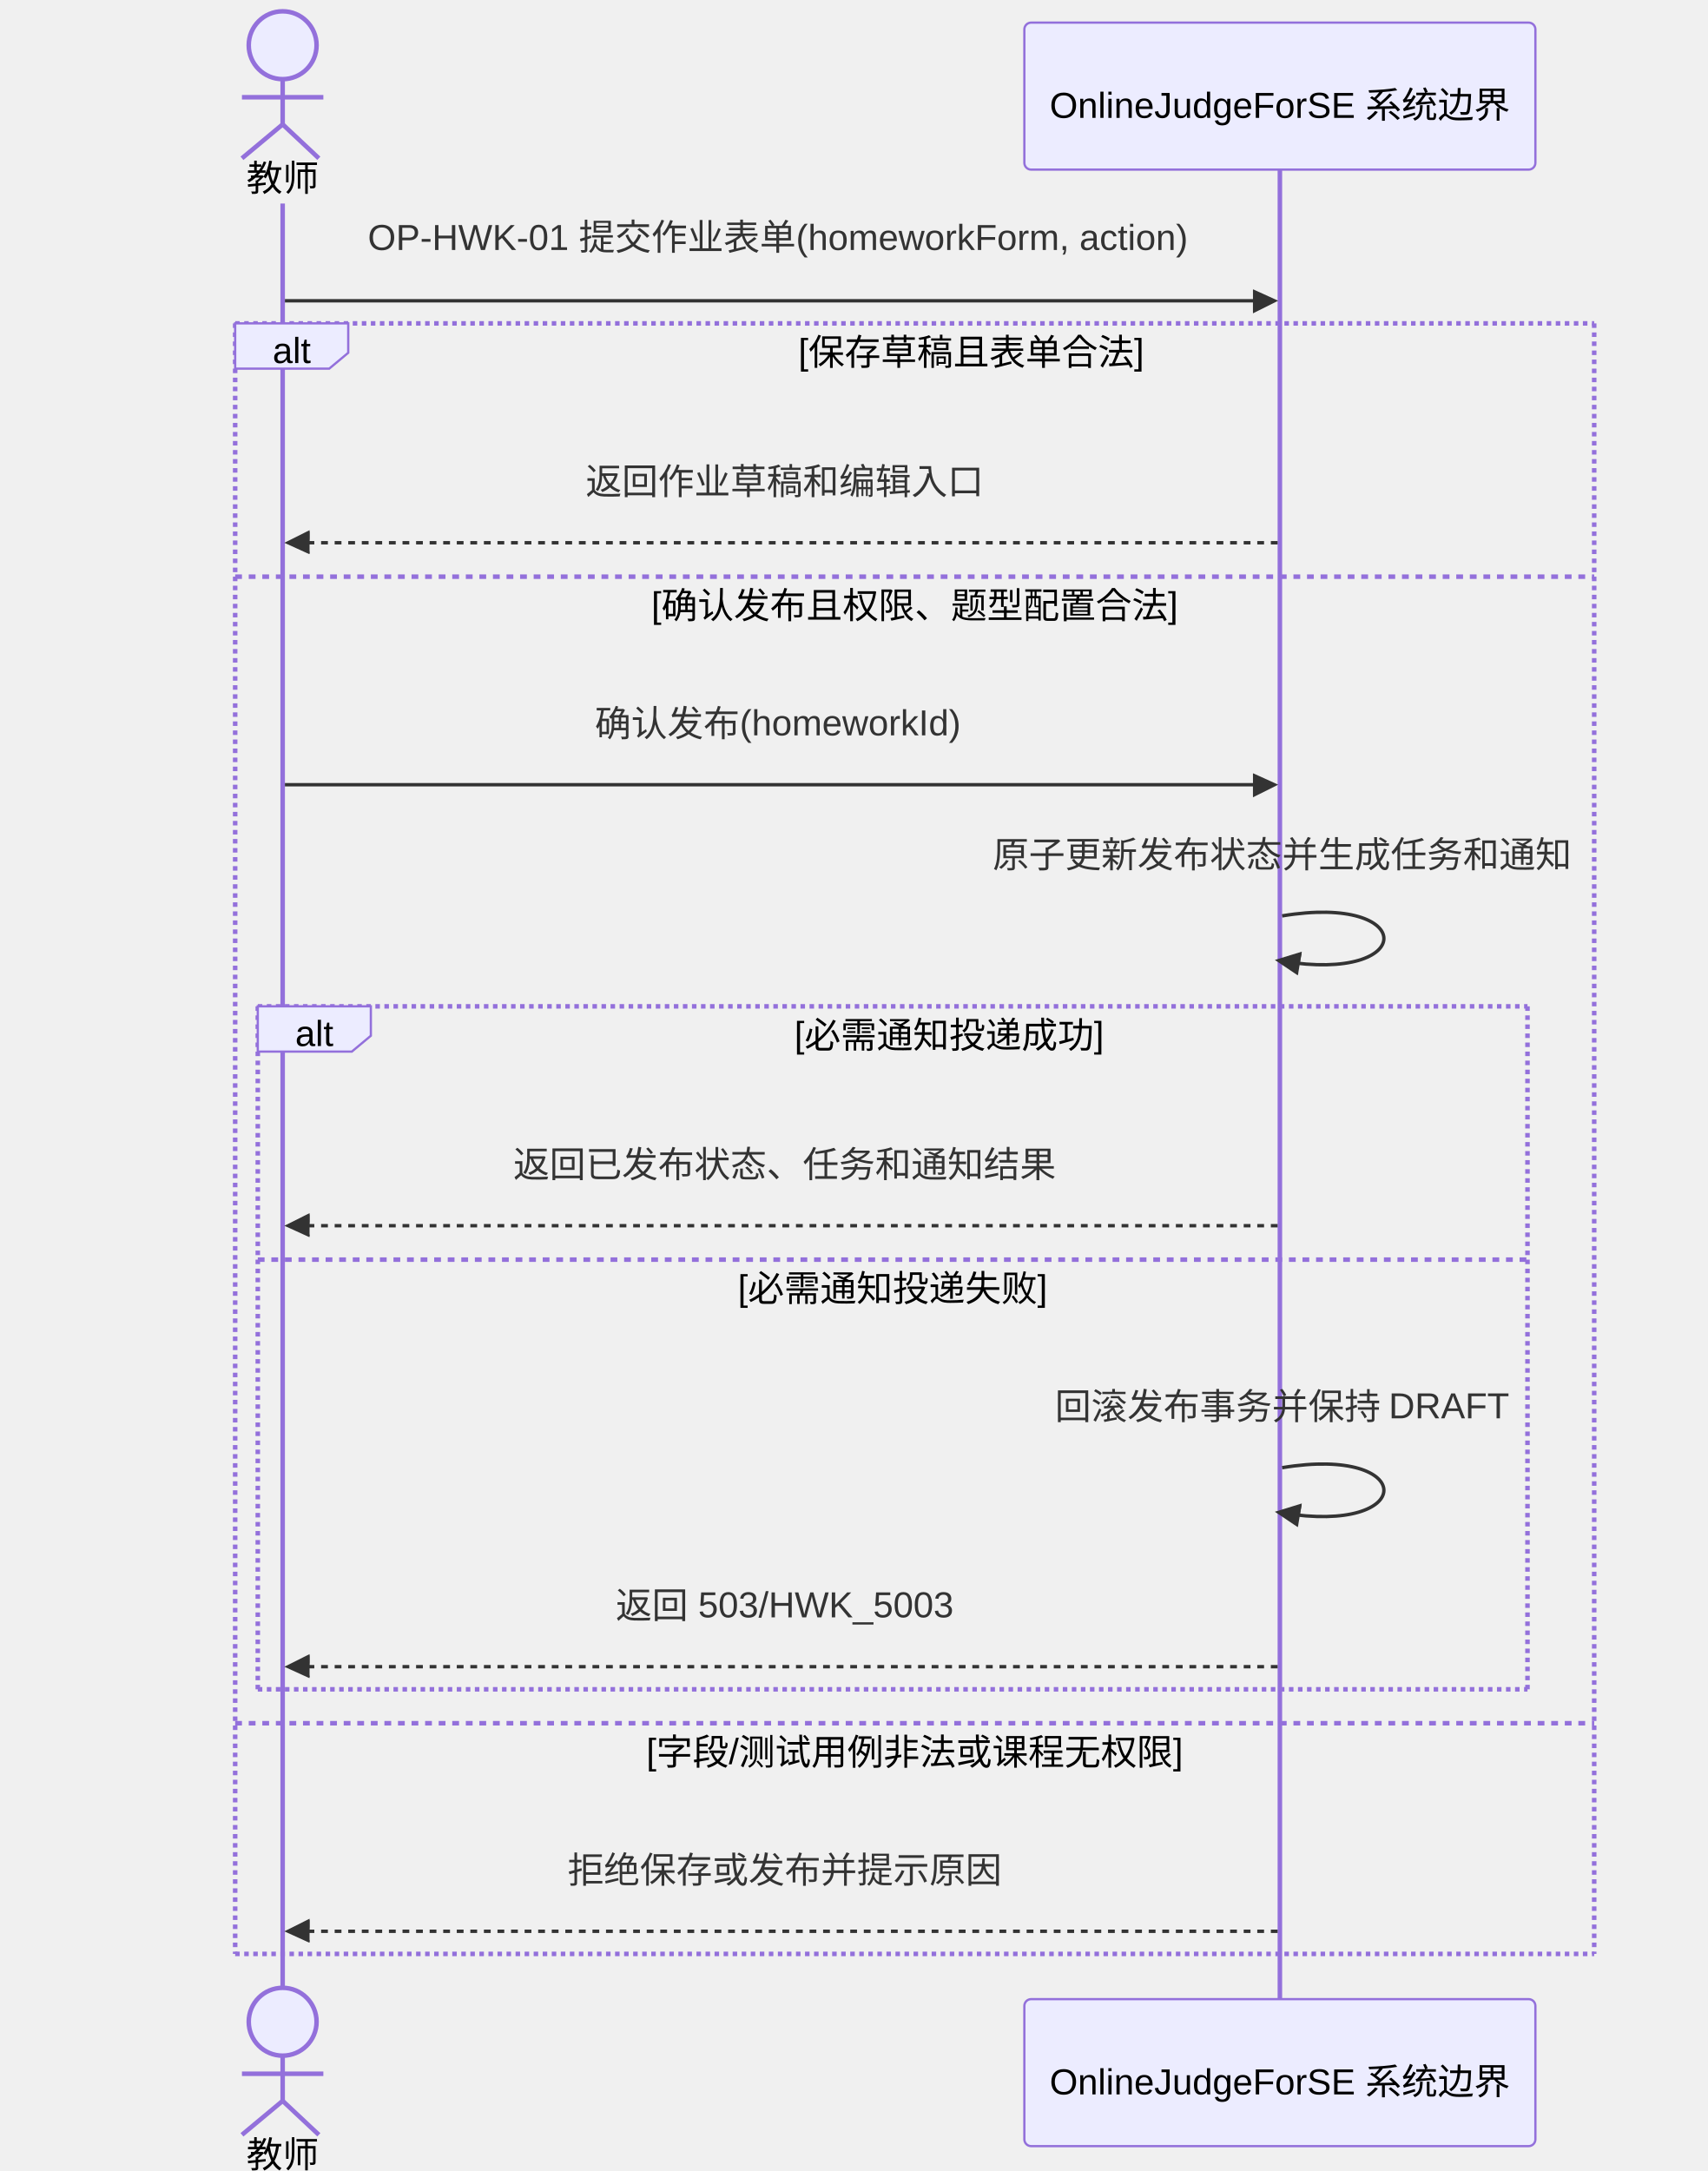
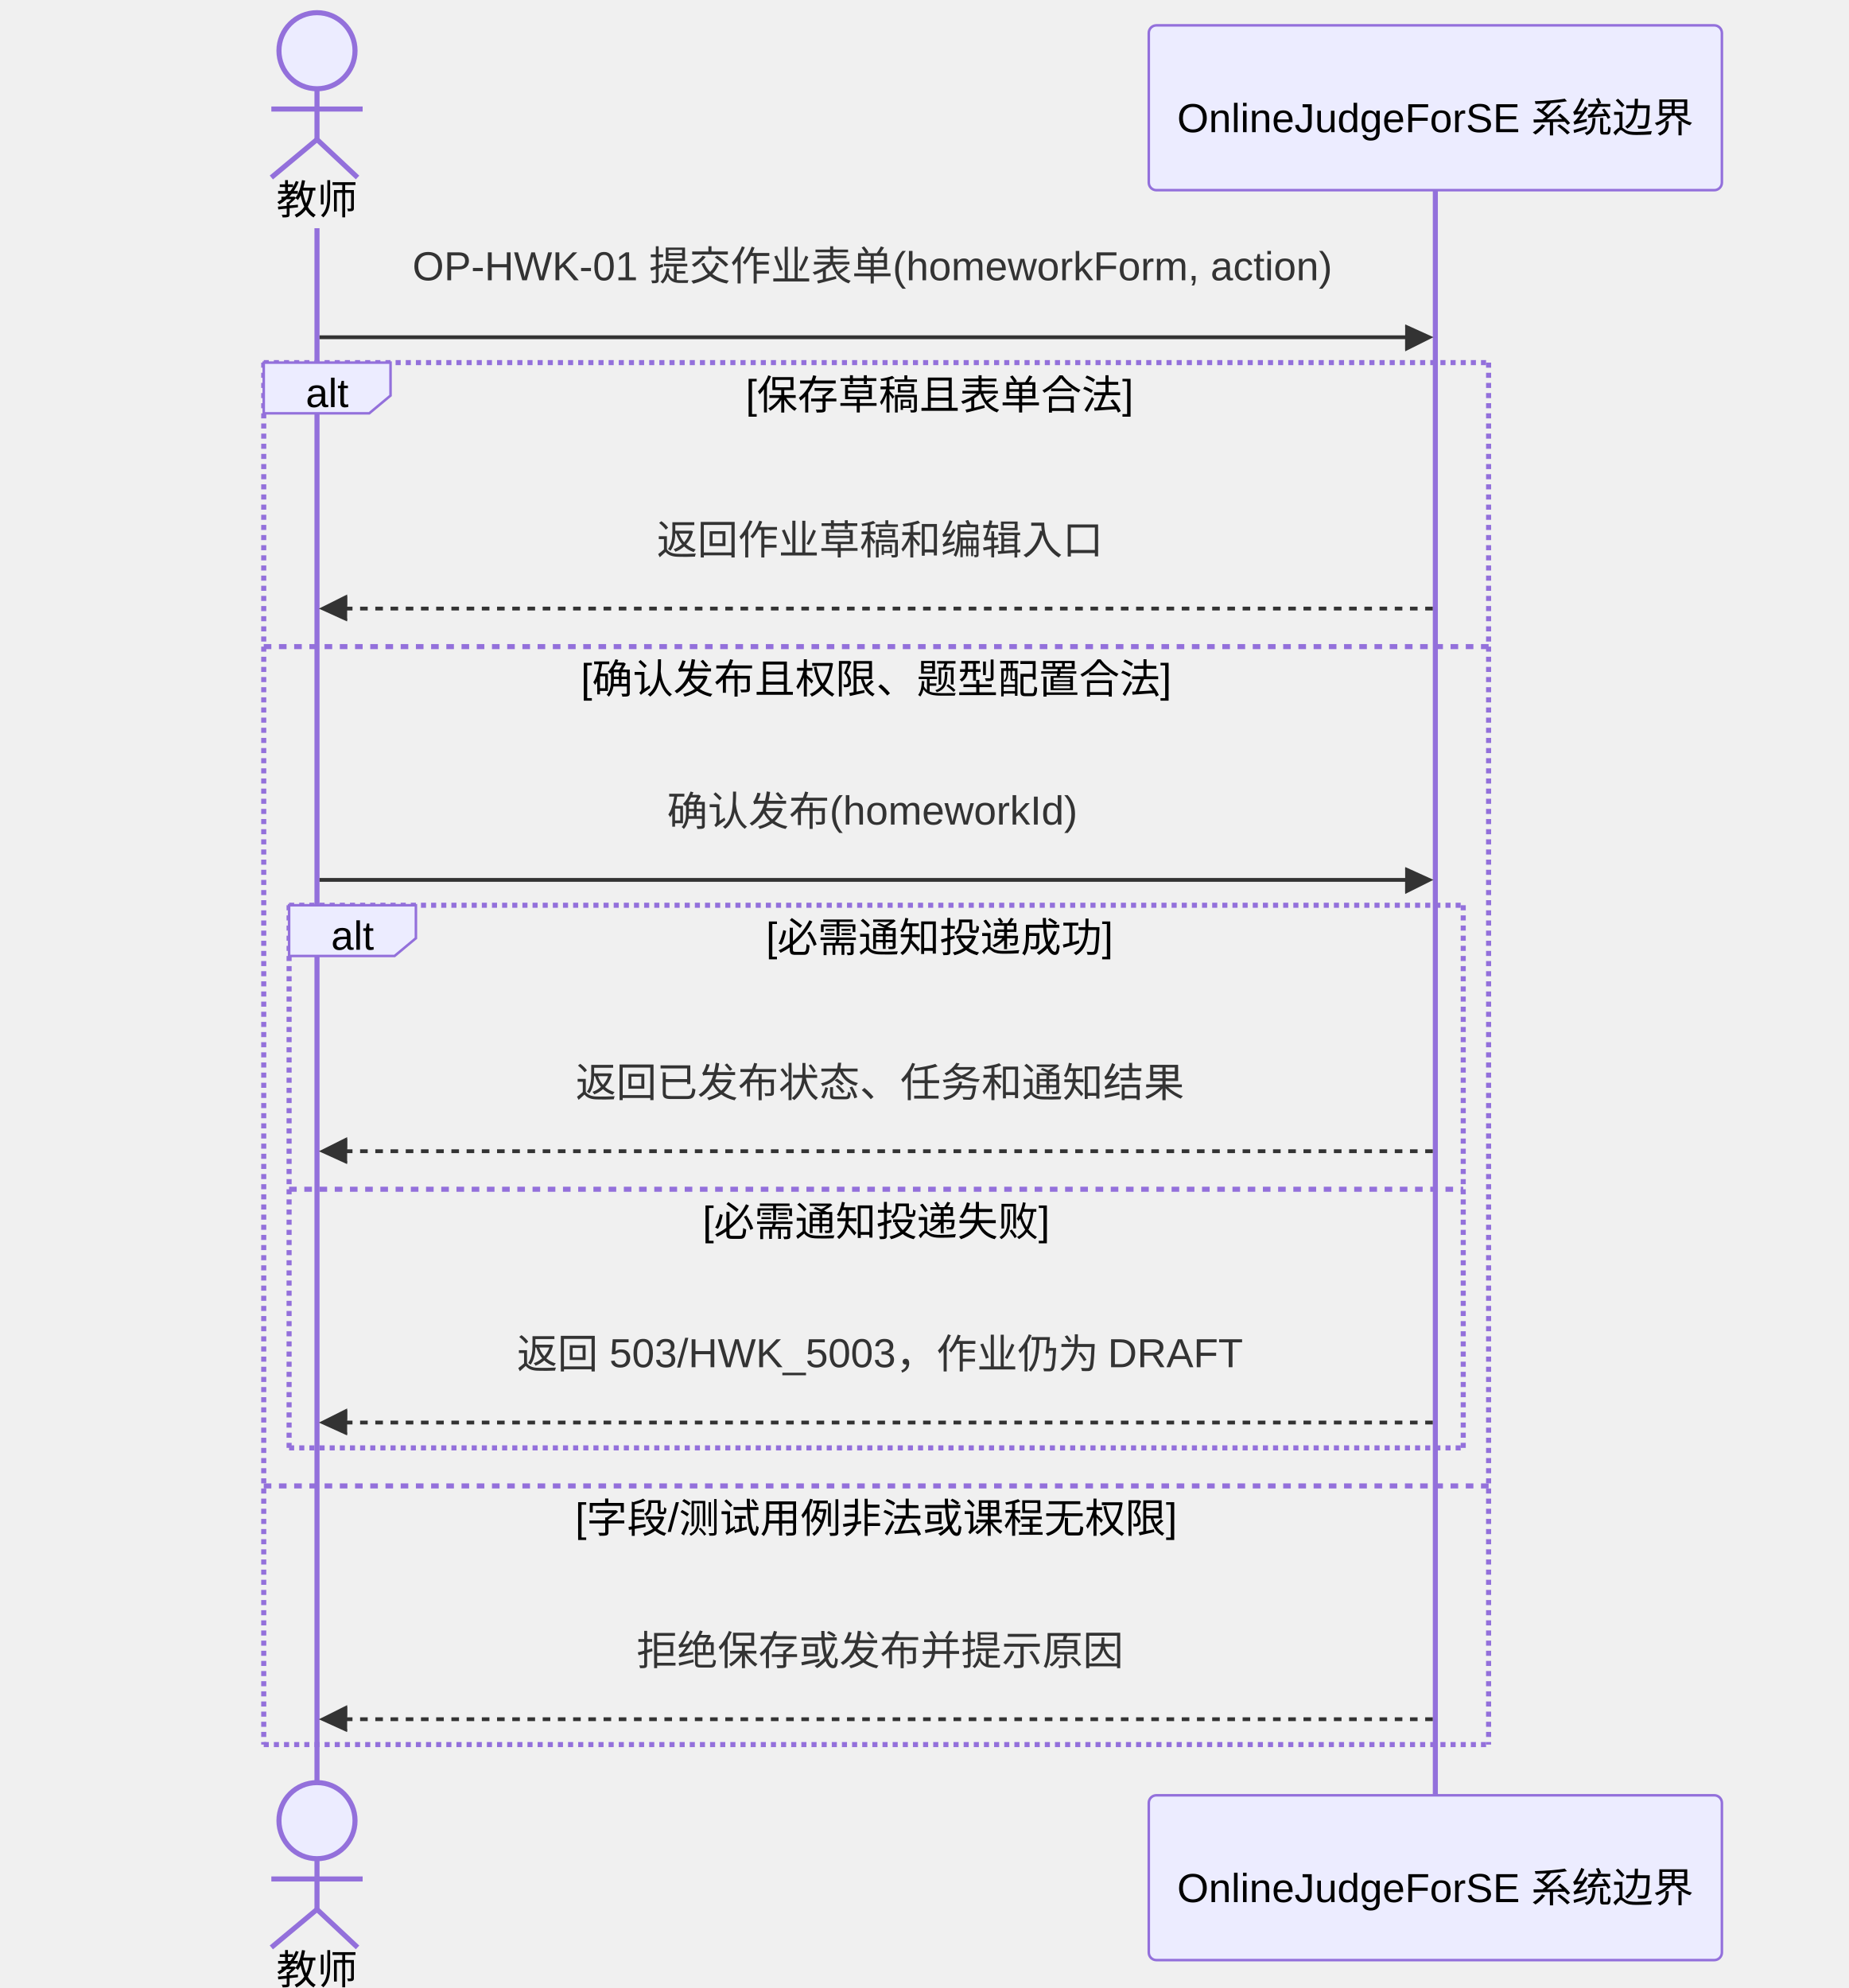
- <svg xmlns="http://www.w3.org/2000/svg" id="my-svg" width="100%" style="max-width: 755px;; background-color: white;" viewBox="-50 -10 755 960" role="graphics-document document" aria-roledescription="sequence">
+ <svg xmlns="http://www.w3.org/2000/svg" id="my-svg" width="100%" style="max-width: 729px;; background-color: white;" viewBox="-50 -10 729 784" role="graphics-document document" aria-roledescription="sequence">
  <g>
-     <rect x="403" y="874" fill="#eaeaea" stroke="#666" width="226" height="65" name="System" rx="3" ry="3" class="actor actor-bottom" />
-     <text x="516" y="906.5" dominant-baseline="central" alignment-baseline="central" class="actor actor-box" style="text-anchor: middle; font-size: 16px; font-weight: 400;">
+     <rect x="403" y="698" fill="#eaeaea" stroke="#666" width="226" height="65" name="System" rx="3" ry="3" class="actor actor-bottom" />
+     <text x="516" y="730.5" dominant-baseline="central" alignment-baseline="central" class="actor actor-box" style="text-anchor: middle; font-size: 16px; font-weight: 400;">
      <tspan x="516" dy="0">OnlineJudgeForSE 系统边界</tspan>
    </text>
  </g>
  <g />
  <g>
-     <line id="actor1" x1="516" y1="65" x2="516" y2="874" class="actor-line 200" stroke-width="0.5px" stroke="#999" name="System" data-et="life-line" data-id="System" />
+     <line id="actor1" x1="516" y1="65" x2="516" y2="698" class="actor-line 200" stroke-width="0.5px" stroke="#999" name="System" data-et="life-line" data-id="System" />
    <g id="root-1" data-et="participant" data-type="participant" data-id="System">
      <rect x="403" y="0" fill="#eaeaea" stroke="#666" width="226" height="65" name="System" rx="3" ry="3" class="actor actor-top" />
      <text x="516" y="32.5" dominant-baseline="central" alignment-baseline="central" class="actor actor-box" style="text-anchor: middle; font-size: 16px; font-weight: 400;">
        <tspan x="516" dy="0">OnlineJudgeForSE 系统边界</tspan>
      </text>
    </g>
  </g>
  <g>
-     <line id="actor0" x1="75" y1="80" x2="75" y2="874" class="actor-line 200" stroke-width="0.5px" stroke="#999" name="Teacher" data-et="life-line" data-id="Teacher" />
+     <line id="actor0" x1="75" y1="80" x2="75" y2="698" class="actor-line 200" stroke-width="0.5px" stroke="#999" name="Teacher" data-et="life-line" data-id="Teacher" />
  </g>
  <style>#my-svg{font-family:"trebuchet ms",verdana,arial,sans-serif;font-size:16px;fill:#333;}@keyframes edge-animation-frame{from{stroke-dashoffset:0;}}@keyframes dash{to{stroke-dashoffset:0;}}#my-svg .edge-animation-slow{stroke-dasharray:9,5!important;stroke-dashoffset:900;animation:dash 50s linear infinite;stroke-linecap:round;}#my-svg .edge-animation-fast{stroke-dasharray:9,5!important;stroke-dashoffset:900;animation:dash 20s linear infinite;stroke-linecap:round;}#my-svg .error-icon{fill:#552222;}#my-svg .error-text{fill:#552222;stroke:#552222;}#my-svg .edge-thickness-normal{stroke-width:1px;}#my-svg .edge-thickness-thick{stroke-width:3.5px;}#my-svg .edge-pattern-solid{stroke-dasharray:0;}#my-svg .edge-thickness-invisible{stroke-width:0;fill:none;}#my-svg .edge-pattern-dashed{stroke-dasharray:3;}#my-svg .edge-pattern-dotted{stroke-dasharray:2;}#my-svg .marker{fill:#333333;stroke:#333333;}#my-svg .marker.cross{stroke:#333333;}#my-svg svg{font-family:"trebuchet ms",verdana,arial,sans-serif;font-size:16px;}#my-svg p{margin:0;}#my-svg .actor{stroke:#9370DB;fill:#ECECFF;stroke-width:1;}#my-svg rect.actor.outer-path[data-look="neo"]{filter:drop-shadow(1px 2px 2px rgba(185, 185, 185, 1));}#my-svg rect.note[data-look="neo"]{stroke:#aaaa33;fill:#fff5ad;filter:drop-shadow(1px 2px 2px rgba(185, 185, 185, 1));}#my-svg text.actor&gt;tspan{fill:black;stroke:none;}#my-svg .actor-line{stroke:#9370DB;}#my-svg .innerArc{stroke-width:1.5;stroke-dasharray:none;}#my-svg .messageLine0{stroke-width:1.5;stroke-dasharray:none;stroke:#333;}#my-svg .messageLine1{stroke-width:1.5;stroke-dasharray:2,2;stroke:#333;}#my-svg [id$="-arrowhead"] path{fill:#333;stroke:#333;}#my-svg .sequenceNumber{fill:white;}#my-svg [id$="-sequencenumber"]{fill:#333;}#my-svg [id$="-crosshead"] path{fill:#333;stroke:#333;}#my-svg .messageText{fill:#333;stroke:none;}#my-svg .labelBox{stroke:#9370DB;fill:#ECECFF;filter:none;}#my-svg .labelText,#my-svg .labelText&gt;tspan{fill:black;stroke:none;}#my-svg .loopText,#my-svg .loopText&gt;tspan{fill:black;stroke:none;}#my-svg .sectionTitle,#my-svg .sectionTitle&gt;tspan{fill:black;stroke:none;}#my-svg .loopLine{stroke-width:2px;stroke-dasharray:2,2;stroke:#9370DB;fill:#9370DB;}#my-svg .note{stroke:#aaaa33;fill:#fff5ad;}#my-svg .noteText,#my-svg .noteText&gt;tspan{fill:black;stroke:none;font-weight:normal;}#my-svg .activation0{fill:#f4f4f4;stroke:#666;}#my-svg .activation1{fill:#f4f4f4;stroke:#666;}#my-svg .activation2{fill:#f4f4f4;stroke:#666;}#my-svg .actorPopupMenu{position:absolute;}#my-svg .actorPopupMenuPanel{position:absolute;fill:#ECECFF;box-shadow:0px 8px 16px 0px rgba(0,0,0,0.2);filter:drop-shadow(3px 5px 2px rgb(0 0 0 / 0.4));}#my-svg .actor-man circle,#my-svg line{fill:#ECECFF;stroke-width:2px;}#my-svg g rect.rect{filter:drop-shadow(1px 2px 2px rgba(185, 185, 185, 1));stroke:#9370DB;}#my-svg .node .neo-node{stroke:#9370DB;}#my-svg [data-look="neo"].node rect,#my-svg [data-look="neo"].cluster rect,#my-svg [data-look="neo"].node polygon{stroke:#9370DB;filter:drop-shadow(1px 2px 2px rgba(185, 185, 185, 1));}#my-svg [data-look="neo"].swimlane.cluster rect{filter:none;}#my-svg [data-look="neo"].node path{stroke:#9370DB;stroke-width:1px;}#my-svg [data-look="neo"].node .outer-path{filter:drop-shadow(1px 2px 2px rgba(185, 185, 185, 1));}#my-svg [data-look="neo"].node .neo-line path{stroke:#9370DB;filter:none;}#my-svg [data-look="neo"].node circle{stroke:#9370DB;filter:drop-shadow(1px 2px 2px rgba(185, 185, 185, 1));}#my-svg [data-look="neo"].node circle .state-start{fill:#000000;}#my-svg [data-look="neo"].icon-shape .icon{fill:#9370DB;filter:drop-shadow(1px 2px 2px rgba(185, 185, 185, 1));}#my-svg [data-look="neo"].icon-shape .icon-neo path{stroke:#9370DB;filter:drop-shadow(1px 2px 2px rgba(185, 185, 185, 1));}#my-svg :root{--mermaid-font-family:"trebuchet ms",verdana,arial,sans-serif;}</style>
  <g />
  <defs>
    <symbol id="my-svg-computer" width="24" height="24">
      <path transform="scale(.5)" d="M2 2v13h20v-13h-20zm18 11h-16v-9h16v9zm-10.228 6l.466-1h3.524l.467 1h-4.457zm14.228 3h-24l2-6h2.104l-1.33 4h18.45l-1.297-4h2.073l2 6zm-5-10h-14v-7h14v7z" />
    </symbol>
  </defs>
  <defs>
    <symbol id="my-svg-database" fill-rule="evenodd" clip-rule="evenodd">
      <path transform="scale(.5)" d="M12.258.001l.256.004.255.005.253.008.251.01.249.012.247.015.246.016.242.019.241.02.239.023.236.024.233.027.231.028.229.031.225.032.223.034.22.036.217.038.214.04.211.041.208.043.205.045.201.046.198.048.194.05.191.051.187.053.183.054.18.056.175.057.172.059.168.06.163.061.16.063.155.064.15.066.074.033.073.033.071.034.07.034.069.035.068.035.067.035.066.035.064.036.064.036.062.036.06.036.06.037.058.037.058.037.055.038.055.038.053.038.052.038.051.039.05.039.048.039.047.039.045.04.044.04.043.04.041.04.04.041.039.041.037.041.036.041.034.041.033.042.032.042.03.042.029.042.027.042.026.043.024.043.023.043.021.043.02.043.018.044.017.043.015.044.013.044.012.044.011.045.009.044.007.045.006.045.004.045.002.045.001.045v17l-.001.045-.002.045-.004.045-.006.045-.007.045-.009.044-.011.045-.012.044-.013.044-.015.044-.017.043-.018.044-.02.043-.021.043-.023.043-.024.043-.026.043-.027.042-.029.042-.03.042-.032.042-.033.042-.034.041-.036.041-.037.041-.039.041-.04.041-.041.04-.043.04-.044.04-.045.04-.047.039-.048.039-.05.039-.051.039-.052.038-.053.038-.055.038-.055.038-.058.037-.058.037-.06.037-.06.036-.062.036-.064.036-.064.036-.066.035-.067.035-.068.035-.069.035-.07.034-.071.034-.073.033-.074.033-.15.066-.155.064-.16.063-.163.061-.168.06-.172.059-.175.057-.18.056-.183.054-.187.053-.191.051-.194.05-.198.048-.201.046-.205.045-.208.043-.211.041-.214.04-.217.038-.22.036-.223.034-.225.032-.229.031-.231.028-.233.027-.236.024-.239.023-.241.02-.242.019-.246.016-.247.015-.249.012-.251.01-.253.008-.255.005-.256.004-.258.001-.258-.001-.256-.004-.255-.005-.253-.008-.251-.01-.249-.012-.247-.015-.245-.016-.243-.019-.241-.02-.238-.023-.236-.024-.234-.027-.231-.028-.228-.031-.226-.032-.223-.034-.22-.036-.217-.038-.214-.04-.211-.041-.208-.043-.204-.045-.201-.046-.198-.048-.195-.05-.19-.051-.187-.053-.184-.054-.179-.056-.176-.057-.172-.059-.167-.06-.164-.061-.159-.063-.155-.064-.151-.066-.074-.033-.072-.033-.072-.034-.07-.034-.069-.035-.068-.035-.067-.035-.066-.035-.064-.036-.063-.036-.062-.036-.061-.036-.06-.037-.058-.037-.057-.037-.056-.038-.055-.038-.053-.038-.052-.038-.051-.039-.049-.039-.049-.039-.046-.039-.046-.04-.044-.04-.043-.04-.041-.04-.04-.041-.039-.041-.037-.041-.036-.041-.034-.041-.033-.042-.032-.042-.03-.042-.029-.042-.027-.042-.026-.043-.024-.043-.023-.043-.021-.043-.02-.043-.018-.044-.017-.043-.015-.044-.013-.044-.012-.044-.011-.045-.009-.044-.007-.045-.006-.045-.004-.045-.002-.045-.001-.045v-17l.001-.045.002-.045.004-.045.006-.045.007-.045.009-.044.011-.045.012-.044.013-.044.015-.044.017-.043.018-.044.02-.043.021-.043.023-.043.024-.043.026-.043.027-.042.029-.042.03-.042.032-.042.033-.042.034-.041.036-.041.037-.041.039-.041.04-.041.041-.04.043-.04.044-.04.046-.04.046-.039.049-.039.049-.039.051-.039.052-.038.053-.038.055-.038.056-.038.057-.037.058-.037.06-.037.061-.036.062-.036.063-.036.064-.036.066-.035.067-.035.068-.035.069-.035.07-.034.072-.034.072-.033.074-.033.151-.066.155-.064.159-.063.164-.061.167-.06.172-.059.176-.057.179-.056.184-.054.187-.053.19-.051.195-.05.198-.048.201-.046.204-.045.208-.043.211-.041.214-.04.217-.038.22-.036.223-.034.226-.032.228-.031.231-.028.234-.027.236-.024.238-.023.241-.02.243-.019.245-.016.247-.015.249-.012.251-.01.253-.008.255-.005.256-.004.258-.001.258.001zm-9.258 20.499v.01l.001.021.003.021.004.022.005.021.006.022.007.022.009.023.01.022.011.023.012.023.013.023.015.023.016.024.017.023.018.024.019.024.021.024.022.025.023.024.024.025.052.049.056.05.061.051.066.051.07.051.075.051.079.052.084.052.088.052.092.052.097.052.102.051.105.052.11.052.114.051.119.051.123.051.127.05.131.05.135.05.139.048.144.049.147.047.152.047.155.047.16.045.163.045.167.043.171.043.176.041.178.041.183.039.187.039.19.037.194.035.197.035.202.033.204.031.209.03.212.029.216.027.219.025.222.024.226.021.23.02.233.018.236.016.24.015.243.012.246.01.249.008.253.005.256.004.259.001.26-.001.257-.004.254-.005.25-.008.247-.011.244-.012.241-.014.237-.016.233-.018.231-.021.226-.021.224-.024.22-.026.216-.027.212-.028.21-.031.205-.031.202-.034.198-.034.194-.036.191-.037.187-.039.183-.04.179-.04.175-.042.172-.043.168-.044.163-.045.16-.046.155-.046.152-.047.148-.048.143-.049.139-.049.136-.05.131-.05.126-.05.123-.051.118-.052.114-.051.11-.052.106-.052.101-.052.096-.052.092-.052.088-.053.083-.051.079-.052.074-.052.07-.051.065-.051.06-.051.056-.05.051-.05.023-.024.023-.025.021-.024.02-.024.019-.024.018-.024.017-.024.015-.023.014-.024.013-.023.012-.023.01-.023.01-.022.008-.022.006-.022.006-.022.004-.022.004-.021.001-.021.001-.021v-4.127l-.077.055-.08.053-.083.054-.085.053-.087.052-.09.052-.093.051-.095.05-.097.05-.1.049-.102.049-.105.048-.106.047-.109.047-.111.046-.114.045-.115.045-.118.044-.12.043-.122.042-.124.042-.126.041-.128.04-.13.04-.132.038-.134.038-.135.037-.138.037-.139.035-.142.035-.143.034-.144.033-.147.032-.148.031-.15.03-.151.03-.153.029-.154.027-.156.027-.158.026-.159.025-.161.024-.162.023-.163.022-.165.021-.166.02-.167.019-.169.018-.169.017-.171.016-.173.015-.173.014-.175.013-.175.012-.177.011-.178.01-.179.008-.179.008-.181.006-.182.005-.182.004-.184.003-.184.002h-.37l-.184-.002-.184-.003-.182-.004-.182-.005-.181-.006-.179-.008-.179-.008-.178-.01-.176-.011-.176-.012-.175-.013-.173-.014-.172-.015-.171-.016-.17-.017-.169-.018-.167-.019-.166-.02-.165-.021-.163-.022-.162-.023-.161-.024-.159-.025-.157-.026-.156-.027-.155-.027-.153-.029-.151-.03-.15-.03-.148-.031-.146-.032-.145-.033-.143-.034-.141-.035-.14-.035-.137-.037-.136-.037-.134-.038-.132-.038-.13-.04-.128-.04-.126-.041-.124-.042-.122-.042-.12-.044-.117-.043-.116-.045-.113-.045-.112-.046-.109-.047-.106-.047-.105-.048-.102-.049-.1-.049-.097-.05-.095-.05-.093-.052-.09-.051-.087-.052-.085-.053-.083-.054-.08-.054-.077-.054v4.127zm0-5.654v.011l.001.021.003.021.004.021.005.022.006.022.007.022.009.022.01.022.011.023.012.023.013.023.015.024.016.023.017.024.018.024.019.024.021.024.022.024.023.025.024.024.052.05.056.05.061.05.066.051.07.051.075.052.079.051.084.052.088.052.092.052.097.052.102.052.105.052.11.051.114.051.119.052.123.05.127.051.131.05.135.049.139.049.144.048.147.048.152.047.155.046.16.045.163.045.167.044.171.042.176.042.178.04.183.04.187.038.19.037.194.036.197.034.202.033.204.032.209.03.212.028.216.027.219.025.222.024.226.022.23.02.233.018.236.016.24.014.243.012.246.01.249.008.253.006.256.003.259.001.26-.001.257-.003.254-.006.25-.008.247-.01.244-.012.241-.015.237-.016.233-.018.231-.02.226-.022.224-.024.22-.025.216-.027.212-.029.21-.03.205-.032.202-.033.198-.035.194-.036.191-.037.187-.039.183-.039.179-.041.175-.042.172-.043.168-.044.163-.045.16-.045.155-.047.152-.047.148-.048.143-.048.139-.05.136-.049.131-.05.126-.051.123-.051.118-.051.114-.052.11-.052.106-.052.101-.052.096-.052.092-.052.088-.052.083-.052.079-.052.074-.051.07-.052.065-.051.06-.05.056-.051.051-.049.023-.025.023-.024.021-.025.02-.024.019-.024.018-.024.017-.024.015-.023.014-.023.013-.024.012-.022.01-.023.01-.023.008-.022.006-.022.006-.022.004-.021.004-.022.001-.021.001-.021v-4.139l-.077.054-.08.054-.083.054-.085.052-.087.053-.09.051-.093.051-.095.051-.097.05-.1.049-.102.049-.105.048-.106.047-.109.047-.111.046-.114.045-.115.044-.118.044-.12.044-.122.042-.124.042-.126.041-.128.04-.13.039-.132.039-.134.038-.135.037-.138.036-.139.036-.142.035-.143.033-.144.033-.147.033-.148.031-.15.03-.151.03-.153.028-.154.028-.156.027-.158.026-.159.025-.161.024-.162.023-.163.022-.165.021-.166.02-.167.019-.169.018-.169.017-.171.016-.173.015-.173.014-.175.013-.175.012-.177.011-.178.009-.179.009-.179.007-.181.007-.182.005-.182.004-.184.003-.184.002h-.37l-.184-.002-.184-.003-.182-.004-.182-.005-.181-.007-.179-.007-.179-.009-.178-.009-.176-.011-.176-.012-.175-.013-.173-.014-.172-.015-.171-.016-.17-.017-.169-.018-.167-.019-.166-.02-.165-.021-.163-.022-.162-.023-.161-.024-.159-.025-.157-.026-.156-.027-.155-.028-.153-.028-.151-.03-.15-.03-.148-.031-.146-.033-.145-.033-.143-.033-.141-.035-.14-.036-.137-.036-.136-.037-.134-.038-.132-.039-.13-.039-.128-.04-.126-.041-.124-.042-.122-.043-.12-.043-.117-.044-.116-.044-.113-.046-.112-.046-.109-.046-.106-.047-.105-.048-.102-.049-.1-.049-.097-.05-.095-.051-.093-.051-.09-.051-.087-.053-.085-.052-.083-.054-.08-.054-.077-.054v4.139zm0-5.666v.011l.001.02.003.022.004.021.005.022.006.021.007.022.009.023.01.022.011.023.012.023.013.023.015.023.016.024.017.024.018.023.019.024.021.025.022.024.023.024.024.025.052.05.056.05.061.05.066.051.07.051.075.052.079.051.084.052.088.052.092.052.097.052.102.052.105.051.11.052.114.051.119.051.123.051.127.05.131.05.135.05.139.049.144.048.147.048.152.047.155.046.16.045.163.045.167.043.171.043.176.042.178.04.183.04.187.038.19.037.194.036.197.034.202.033.204.032.209.03.212.028.216.027.219.025.222.024.226.021.23.02.233.018.236.017.24.014.243.012.246.01.249.008.253.006.256.003.259.001.26-.001.257-.003.254-.006.25-.008.247-.01.244-.013.241-.014.237-.016.233-.018.231-.02.226-.022.224-.024.22-.025.216-.027.212-.029.21-.03.205-.032.202-.033.198-.035.194-.036.191-.037.187-.039.183-.039.179-.041.175-.042.172-.043.168-.044.163-.045.16-.045.155-.047.152-.047.148-.048.143-.049.139-.049.136-.049.131-.051.126-.05.123-.051.118-.052.114-.051.11-.052.106-.052.101-.052.096-.052.092-.052.088-.052.083-.052.079-.052.074-.052.07-.051.065-.051.06-.051.056-.05.051-.049.023-.025.023-.025.021-.024.02-.024.019-.024.018-.024.017-.024.015-.023.014-.024.013-.023.012-.023.01-.022.01-.023.008-.022.006-.022.006-.022.004-.022.004-.021.001-.021.001-.021v-4.153l-.077.054-.08.054-.083.053-.085.053-.087.053-.09.051-.093.051-.095.051-.097.05-.1.049-.102.048-.105.048-.106.048-.109.046-.111.046-.114.046-.115.044-.118.044-.12.043-.122.043-.124.042-.126.041-.128.04-.13.039-.132.039-.134.038-.135.037-.138.036-.139.036-.142.034-.143.034-.144.033-.147.032-.148.032-.15.03-.151.03-.153.028-.154.028-.156.027-.158.026-.159.024-.161.024-.162.023-.163.023-.165.021-.166.02-.167.019-.169.018-.169.017-.171.016-.173.015-.173.014-.175.013-.175.012-.177.01-.178.01-.179.009-.179.007-.181.006-.182.006-.182.004-.184.003-.184.001-.185.001-.185-.001-.184-.001-.184-.003-.182-.004-.182-.006-.181-.006-.179-.007-.179-.009-.178-.01-.176-.01-.176-.012-.175-.013-.173-.014-.172-.015-.171-.016-.17-.017-.169-.018-.167-.019-.166-.02-.165-.021-.163-.023-.162-.023-.161-.024-.159-.024-.157-.026-.156-.027-.155-.028-.153-.028-.151-.03-.15-.03-.148-.032-.146-.032-.145-.033-.143-.034-.141-.034-.14-.036-.137-.036-.136-.037-.134-.038-.132-.039-.13-.039-.128-.041-.126-.041-.124-.041-.122-.043-.12-.043-.117-.044-.116-.044-.113-.046-.112-.046-.109-.046-.106-.048-.105-.048-.102-.048-.1-.05-.097-.049-.095-.051-.093-.051-.09-.052-.087-.052-.085-.053-.083-.053-.08-.054-.077-.054v4.153zm8.74-8.179l-.257.004-.254.005-.25.008-.247.011-.244.012-.241.014-.237.016-.233.018-.231.021-.226.022-.224.023-.22.026-.216.027-.212.028-.21.031-.205.032-.202.033-.198.034-.194.036-.191.038-.187.038-.183.04-.179.041-.175.042-.172.043-.168.043-.163.045-.16.046-.155.046-.152.048-.148.048-.143.048-.139.049-.136.05-.131.05-.126.051-.123.051-.118.051-.114.052-.11.052-.106.052-.101.052-.096.052-.092.052-.088.052-.083.052-.079.052-.074.051-.07.052-.065.051-.06.05-.056.05-.051.05-.023.025-.023.024-.021.024-.02.025-.019.024-.018.024-.017.023-.015.024-.014.023-.013.023-.012.023-.01.023-.01.022-.008.022-.006.023-.006.021-.004.022-.004.021-.001.021-.001.021.001.021.001.021.004.021.004.022.006.021.006.023.008.022.01.022.01.023.012.023.013.023.014.023.015.024.017.023.018.024.019.024.02.025.021.024.023.024.023.025.051.05.056.05.06.05.065.051.07.052.074.051.079.052.083.052.088.052.092.052.096.052.101.052.106.052.11.052.114.052.118.051.123.051.126.051.131.05.136.05.139.049.143.048.148.048.152.048.155.046.16.046.163.045.168.043.172.043.175.042.179.041.183.04.187.038.191.038.194.036.198.034.202.033.205.032.21.031.212.028.216.027.22.026.224.023.226.022.231.021.233.018.237.016.241.014.244.012.247.011.25.008.254.005.257.004.26.001.26-.001.257-.004.254-.005.25-.008.247-.011.244-.012.241-.014.237-.016.233-.018.231-.021.226-.022.224-.023.22-.026.216-.027.212-.028.21-.031.205-.032.202-.033.198-.034.194-.036.191-.038.187-.038.183-.04.179-.041.175-.042.172-.043.168-.043.163-.045.16-.046.155-.046.152-.048.148-.048.143-.048.139-.049.136-.05.131-.05.126-.051.123-.051.118-.051.114-.052.11-.052.106-.052.101-.052.096-.052.092-.052.088-.052.083-.052.079-.052.074-.051.07-.052.065-.051.06-.05.056-.05.051-.05.023-.025.023-.024.021-.024.02-.025.019-.024.018-.024.017-.023.015-.024.014-.023.013-.023.012-.023.01-.023.01-.022.008-.022.006-.023.006-.021.004-.022.004-.021.001-.021.001-.021-.001-.021-.001-.021-.004-.021-.004-.022-.006-.021-.006-.023-.008-.022-.01-.022-.01-.023-.012-.023-.013-.023-.014-.023-.015-.024-.017-.023-.018-.024-.019-.024-.02-.025-.021-.024-.023-.024-.023-.025-.051-.05-.056-.05-.06-.05-.065-.051-.07-.052-.074-.051-.079-.052-.083-.052-.088-.052-.092-.052-.096-.052-.101-.052-.106-.052-.11-.052-.114-.052-.118-.051-.123-.051-.126-.051-.131-.05-.136-.05-.139-.049-.143-.048-.148-.048-.152-.048-.155-.046-.16-.046-.163-.045-.168-.043-.172-.043-.175-.042-.179-.041-.183-.04-.187-.038-.191-.038-.194-.036-.198-.034-.202-.033-.205-.032-.21-.031-.212-.028-.216-.027-.22-.026-.224-.023-.226-.022-.231-.021-.233-.018-.237-.016-.241-.014-.244-.012-.247-.011-.25-.008-.254-.005-.257-.004-.26-.001-.26.001z" />
    </symbol>
  </defs>
  <defs>
    <symbol id="my-svg-clock" width="24" height="24">
      <path transform="scale(.5)" d="M12 2c5.514 0 10 4.486 10 10s-4.486 10-10 10-10-4.486-10-10 4.486-10 10-10zm0-2c-6.627 0-12 5.373-12 12s5.373 12 12 12 12-5.373 12-12-5.373-12-12-12zm5.848 12.459c.202.038.202.333.001.372-1.907.361-6.045 1.111-6.547 1.111-.719 0-1.301-.582-1.301-1.301 0-.512.77-5.447 1.125-7.445.034-.192.312-.181.343.014l.985 6.238 5.394 1.011z" />
    </symbol>
  </defs>
  <defs>
    <marker id="my-svg-arrowhead" refX="7.9" refY="5" markerUnits="userSpaceOnUse" markerWidth="12" markerHeight="12" orient="auto-start-reverse">
      <path d="M -1 0 L 10 5 L 0 10 z" />
    </marker>
  </defs>
  <defs>
    <marker id="my-svg-crosshead" markerWidth="15" markerHeight="8" orient="auto" refX="4" refY="4.5">
      <path fill="none" stroke="#000000" stroke-width="1pt" d="M 1,2 L 6,7 M 6,2 L 1,7" style="stroke-dasharray: 0, 0;" />
    </marker>
  </defs>
  <defs>
    <marker id="my-svg-filled-head" refX="15.5" refY="7" markerWidth="20" markerHeight="28" orient="auto">
      <path d="M 18,7 L9,13 L14,7 L9,1 Z" />
    </marker>
  </defs>
  <defs>
    <marker id="my-svg-sequencenumber" refX="15" refY="15" markerWidth="60" markerHeight="40" orient="auto">
      <circle cx="15" cy="15" r="6" />
    </marker>
  </defs>
  <defs>
    <marker id="my-svg-solidTopArrowHead" refX="7.9" refY="7.25" markerUnits="userSpaceOnUse" markerWidth="12" markerHeight="12" orient="auto-start-reverse">
      <path d="M 0 0 L 10 8 L 0 8 z" />
    </marker>
  </defs>
  <defs>
    <marker id="my-svg-solidBottomArrowHead" refX="7.9" refY="0.75" markerUnits="userSpaceOnUse" markerWidth="12" markerHeight="12" orient="auto-start-reverse">
      <path d="M 0 0 L 10 0 L 0 8 z" />
    </marker>
  </defs>
  <defs>
    <marker id="my-svg-stickTopArrowHead" refX="7.5" refY="7" markerUnits="userSpaceOnUse" markerWidth="12" markerHeight="12" orient="auto-start-reverse">
      <path d="M 0 0 L 7 7" stroke="black" stroke-width="1.5" fill="none" />
    </marker>
  </defs>
  <defs>
    <marker id="my-svg-stickBottomArrowHead" refX="7.5" refY="0" markerUnits="userSpaceOnUse" markerWidth="12" markerHeight="12" orient="auto-start-reverse">
      <path d="M 0 7 L 7 0" stroke="black" stroke-width="1.5" fill="none" />
    </marker>
  </defs>
-   <g data-et="control-structure" data-id="i11">
-     <line x1="64" y1="435" x2="625.5" y2="435" class="loopLine" />
-     <line x1="625.5" y1="435" x2="625.5" y2="737" class="loopLine" />
-     <line x1="64" y1="737" x2="625.5" y2="737" class="loopLine" />
-     <line x1="64" y1="435" x2="64" y2="737" class="loopLine" />
-     <line x1="64" y1="547" x2="625.5" y2="547" class="loopLine" style="stroke-dasharray: 3, 3;" />
-     <polygon points="64,435 114,435 114,448 105.6,455 64,455" class="labelBox" />
-     <text x="89" y="448" text-anchor="middle" dominant-baseline="middle" alignment-baseline="middle" class="labelText" style="font-size: 16px; font-weight: 400;">alt</text>
-     <text x="369.75" y="453" text-anchor="middle" class="loopText" style="font-size: 16px; font-weight: 400;">
-       <tspan x="369.75">[必需通知投递成功]</tspan>
+   <g data-et="control-structure" data-id="i9">
+     <line x1="64" y1="347" x2="527" y2="347" class="loopLine" />
+     <line x1="527" y1="347" x2="527" y2="561" class="loopLine" />
+     <line x1="64" y1="561" x2="527" y2="561" class="loopLine" />
+     <line x1="64" y1="347" x2="64" y2="561" class="loopLine" />
+     <line x1="64" y1="459" x2="527" y2="459" class="loopLine" style="stroke-dasharray: 3, 3;" />
+     <polygon points="64,347 114,347 114,360 105.6,367 64,367" class="labelBox" />
+     <text x="89" y="360" text-anchor="middle" dominant-baseline="middle" alignment-baseline="middle" class="labelText" style="font-size: 16px; font-weight: 400;">alt</text>
+     <text x="320.5" y="365" text-anchor="middle" class="loopText" style="font-size: 16px; font-weight: 400;">
+       <tspan x="320.5">[必需通知投递成功]</tspan>
    </text>
-     <text x="344.75" y="565" text-anchor="middle" class="sectionTitle" style="font-size: 16px; font-weight: 400;">[必需通知投递失败]</text>
+     <text x="295.5" y="477" text-anchor="middle" class="sectionTitle" style="font-size: 16px; font-weight: 400;">[必需通知投递失败]</text>
  </g>
-   <g data-et="control-structure" data-id="i14">
-     <line x1="54" y1="133" x2="655" y2="133" class="loopLine" />
-     <line x1="655" y1="133" x2="655" y2="854" class="loopLine" />
-     <line x1="54" y1="854" x2="655" y2="854" class="loopLine" />
-     <line x1="54" y1="133" x2="54" y2="854" class="loopLine" />
-     <line x1="54" y1="245" x2="655" y2="245" class="loopLine" style="stroke-dasharray: 3, 3;" />
-     <line x1="54" y1="752" x2="655" y2="752" class="loopLine" style="stroke-dasharray: 3, 3;" />
+   <g data-et="control-structure" data-id="i12">
+     <line x1="54" y1="133" x2="537" y2="133" class="loopLine" />
+     <line x1="537" y1="133" x2="537" y2="678" class="loopLine" />
+     <line x1="54" y1="678" x2="537" y2="678" class="loopLine" />
+     <line x1="54" y1="133" x2="54" y2="678" class="loopLine" />
+     <line x1="54" y1="245" x2="537" y2="245" class="loopLine" style="stroke-dasharray: 3, 3;" />
+     <line x1="54" y1="576" x2="537" y2="576" class="loopLine" style="stroke-dasharray: 3, 3;" />
    <polygon points="54,133 104,133 104,146 95.6,153 54,153" class="labelBox" />
    <text x="79" y="146" text-anchor="middle" dominant-baseline="middle" alignment-baseline="middle" class="labelText" style="font-size: 16px; font-weight: 400;">alt</text>
-     <text x="379.5" y="151" text-anchor="middle" class="loopText" style="font-size: 16px; font-weight: 400;">
-       <tspan x="379.5">[保存草稿且表单合法]</tspan>
+     <text x="320.5" y="151" text-anchor="middle" class="loopText" style="font-size: 16px; font-weight: 400;">
+       <tspan x="320.5">[保存草稿且表单合法]</tspan>
    </text>
-     <text x="354.5" y="263" text-anchor="middle" class="sectionTitle" style="font-size: 16px; font-weight: 400;">[确认发布且权限、题型配置合法]</text>
-     <text x="354.5" y="770" text-anchor="middle" class="sectionTitle" style="font-size: 16px; font-weight: 400;">[字段/测试用例非法或课程无权限]</text>
+     <text x="295.5" y="263" text-anchor="middle" class="sectionTitle" style="font-size: 16px; font-weight: 400;">[确认发布且权限、题型配置合法]</text>
+     <text x="295.5" y="594" text-anchor="middle" class="sectionTitle" style="font-size: 16px; font-weight: 400;">[字段/测试用例非法或课程无权限]</text>
  </g>
  <g class="actor-man actor-top" name="Teacher" data-et="participant" data-type="actor" data-id="Teacher" style="stroke: rgb(147, 112, 219);">
    <line id="actor-man-torso0" x1="75" y1="25" x2="75" y2="45" />
    <line id="actor-man-arms0" x1="57" y1="33" x2="93" y2="33" />
    <line x1="57" y1="60" x2="75" y2="45" />
    <line x1="75" y1="45" x2="91" y2="60" />
    <circle cx="75" cy="10" r="15" width="150" height="65" />
    <text x="75" y="67.5" dominant-baseline="central" alignment-baseline="central" class="actor actor-man" style="text-anchor: middle; font-size: 16px; font-weight: 400;">
      <tspan x="75" dy="0">教师</tspan>
    </text>
  </g>
  <text x="294" y="80" text-anchor="middle" dominant-baseline="middle" alignment-baseline="middle" class="messageText" dy="1em" style="font-size: 16px; font-weight: 400;">OP-HWK-01 提交作业表单(homeworkForm, action)</text>
  <line x1="76" y1="123" x2="512" y2="123" class="messageLine0" data-et="message" data-id="i0" data-from="Teacher" data-to="System" stroke-width="2" stroke="none" marker-end="url(#my-svg-arrowhead)" style="fill: none;" />
  <text x="297" y="187" text-anchor="middle" dominant-baseline="middle" alignment-baseline="middle" class="messageText" dy="1em" style="font-size: 16px; font-weight: 400;">返回作业草稿和编辑入口</text>
  <line x1="515" y1="230" x2="79" y2="230" class="messageLine1" data-et="message" data-id="i2" data-from="System" data-to="Teacher" stroke-width="2" stroke="none" marker-end="url(#my-svg-arrowhead)" style="stroke-dasharray: 3, 3; fill: none;" />
  <text x="294" y="294" text-anchor="middle" dominant-baseline="middle" alignment-baseline="middle" class="messageText" dy="1em" style="font-size: 16px; font-weight: 400;">确认发布(homeworkId)</text>
  <line x1="76" y1="337" x2="512" y2="337" class="messageLine0" data-et="message" data-id="i4" data-from="Teacher" data-to="System" stroke-width="2" stroke="none" marker-end="url(#my-svg-arrowhead)" style="fill: none;" />
-   <text x="517" y="352" text-anchor="middle" dominant-baseline="middle" alignment-baseline="middle" class="messageText" dy="1em" style="font-size: 16px; font-weight: 400;">原子更新发布状态并生成任务和通知</text>
-   <path d="M 517,395 C 577,385 577,425 517,415" class="messageLine0" data-et="message" data-id="i5" data-from="System" data-to="System" stroke-width="2" stroke="none" marker-end="url(#my-svg-arrowhead)" style="fill: none;" />
-   <text x="297" y="489" text-anchor="middle" dominant-baseline="middle" alignment-baseline="middle" class="messageText" dy="1em" style="font-size: 16px; font-weight: 400;">返回已发布状态、任务和通知结果</text>
-   <line x1="515" y1="532" x2="79" y2="532" class="messageLine1" data-et="message" data-id="i7" data-from="System" data-to="Teacher" stroke-width="2" stroke="none" marker-end="url(#my-svg-arrowhead)" style="stroke-dasharray: 3, 3; fill: none;" />
-   <text x="517" y="596" text-anchor="middle" dominant-baseline="middle" alignment-baseline="middle" class="messageText" dy="1em" style="font-size: 16px; font-weight: 400;">回滚发布事务并保持 DRAFT</text>
-   <path d="M 517,639 C 577,629 577,669 517,659" class="messageLine0" data-et="message" data-id="i9" data-from="System" data-to="System" stroke-width="2" stroke="none" marker-end="url(#my-svg-arrowhead)" style="fill: none;" />
-   <text x="297" y="684" text-anchor="middle" dominant-baseline="middle" alignment-baseline="middle" class="messageText" dy="1em" style="font-size: 16px; font-weight: 400;">返回 503/HWK_5003</text>
-   <line x1="515" y1="727" x2="79" y2="727" class="messageLine1" data-et="message" data-id="i10" data-from="System" data-to="Teacher" stroke-width="2" stroke="none" marker-end="url(#my-svg-arrowhead)" style="stroke-dasharray: 3, 3; fill: none;" />
-   <text x="297" y="801" text-anchor="middle" dominant-baseline="middle" alignment-baseline="middle" class="messageText" dy="1em" style="font-size: 16px; font-weight: 400;">拒绝保存或发布并提示原因</text>
-   <line x1="515" y1="844" x2="79" y2="844" class="messageLine1" data-et="message" data-id="i13" data-from="System" data-to="Teacher" stroke-width="2" stroke="none" marker-end="url(#my-svg-arrowhead)" style="stroke-dasharray: 3, 3; fill: none;" />
+   <text x="297" y="401" text-anchor="middle" dominant-baseline="middle" alignment-baseline="middle" class="messageText" dy="1em" style="font-size: 16px; font-weight: 400;">返回已发布状态、任务和通知结果</text>
+   <line x1="515" y1="444" x2="79" y2="444" class="messageLine1" data-et="message" data-id="i6" data-from="System" data-to="Teacher" stroke-width="2" stroke="none" marker-end="url(#my-svg-arrowhead)" style="stroke-dasharray: 3, 3; fill: none;" />
+   <text x="297" y="508" text-anchor="middle" dominant-baseline="middle" alignment-baseline="middle" class="messageText" dy="1em" style="font-size: 16px; font-weight: 400;">返回 503/HWK_5003，作业仍为 DRAFT</text>
+   <line x1="515" y1="551" x2="79" y2="551" class="messageLine1" data-et="message" data-id="i8" data-from="System" data-to="Teacher" stroke-width="2" stroke="none" marker-end="url(#my-svg-arrowhead)" style="stroke-dasharray: 3, 3; fill: none;" />
+   <text x="297" y="625" text-anchor="middle" dominant-baseline="middle" alignment-baseline="middle" class="messageText" dy="1em" style="font-size: 16px; font-weight: 400;">拒绝保存或发布并提示原因</text>
+   <line x1="515" y1="668" x2="79" y2="668" class="messageLine1" data-et="message" data-id="i11" data-from="System" data-to="Teacher" stroke-width="2" stroke="none" marker-end="url(#my-svg-arrowhead)" style="stroke-dasharray: 3, 3; fill: none;" />
  <g class="actor-man actor-bottom" name="Teacher" style="stroke: rgb(147, 112, 219);">
-     <line id="actor-man-torso1" x1="75" y1="899" x2="75" y2="919" />
-     <line id="actor-man-arms1" x1="57" y1="907" x2="93" y2="907" />
-     <line x1="57" y1="934" x2="75" y2="919" />
-     <line x1="75" y1="919" x2="91" y2="934" />
-     <circle cx="75" cy="884" r="15" width="150" height="65" />
-     <text x="75" y="941.5" dominant-baseline="central" alignment-baseline="central" class="actor actor-man" style="text-anchor: middle; font-size: 16px; font-weight: 400;">
+     <line id="actor-man-torso1" x1="75" y1="723" x2="75" y2="743" />
+     <line id="actor-man-arms1" x1="57" y1="731" x2="93" y2="731" />
+     <line x1="57" y1="758" x2="75" y2="743" />
+     <line x1="75" y1="743" x2="91" y2="758" />
+     <circle cx="75" cy="708" r="15" width="150" height="65" />
+     <text x="75" y="765.5" dominant-baseline="central" alignment-baseline="central" class="actor actor-man" style="text-anchor: middle; font-size: 16px; font-weight: 400;">
      <tspan x="75" dy="0">教师</tspan>
    </text>
  </g>
</svg>
